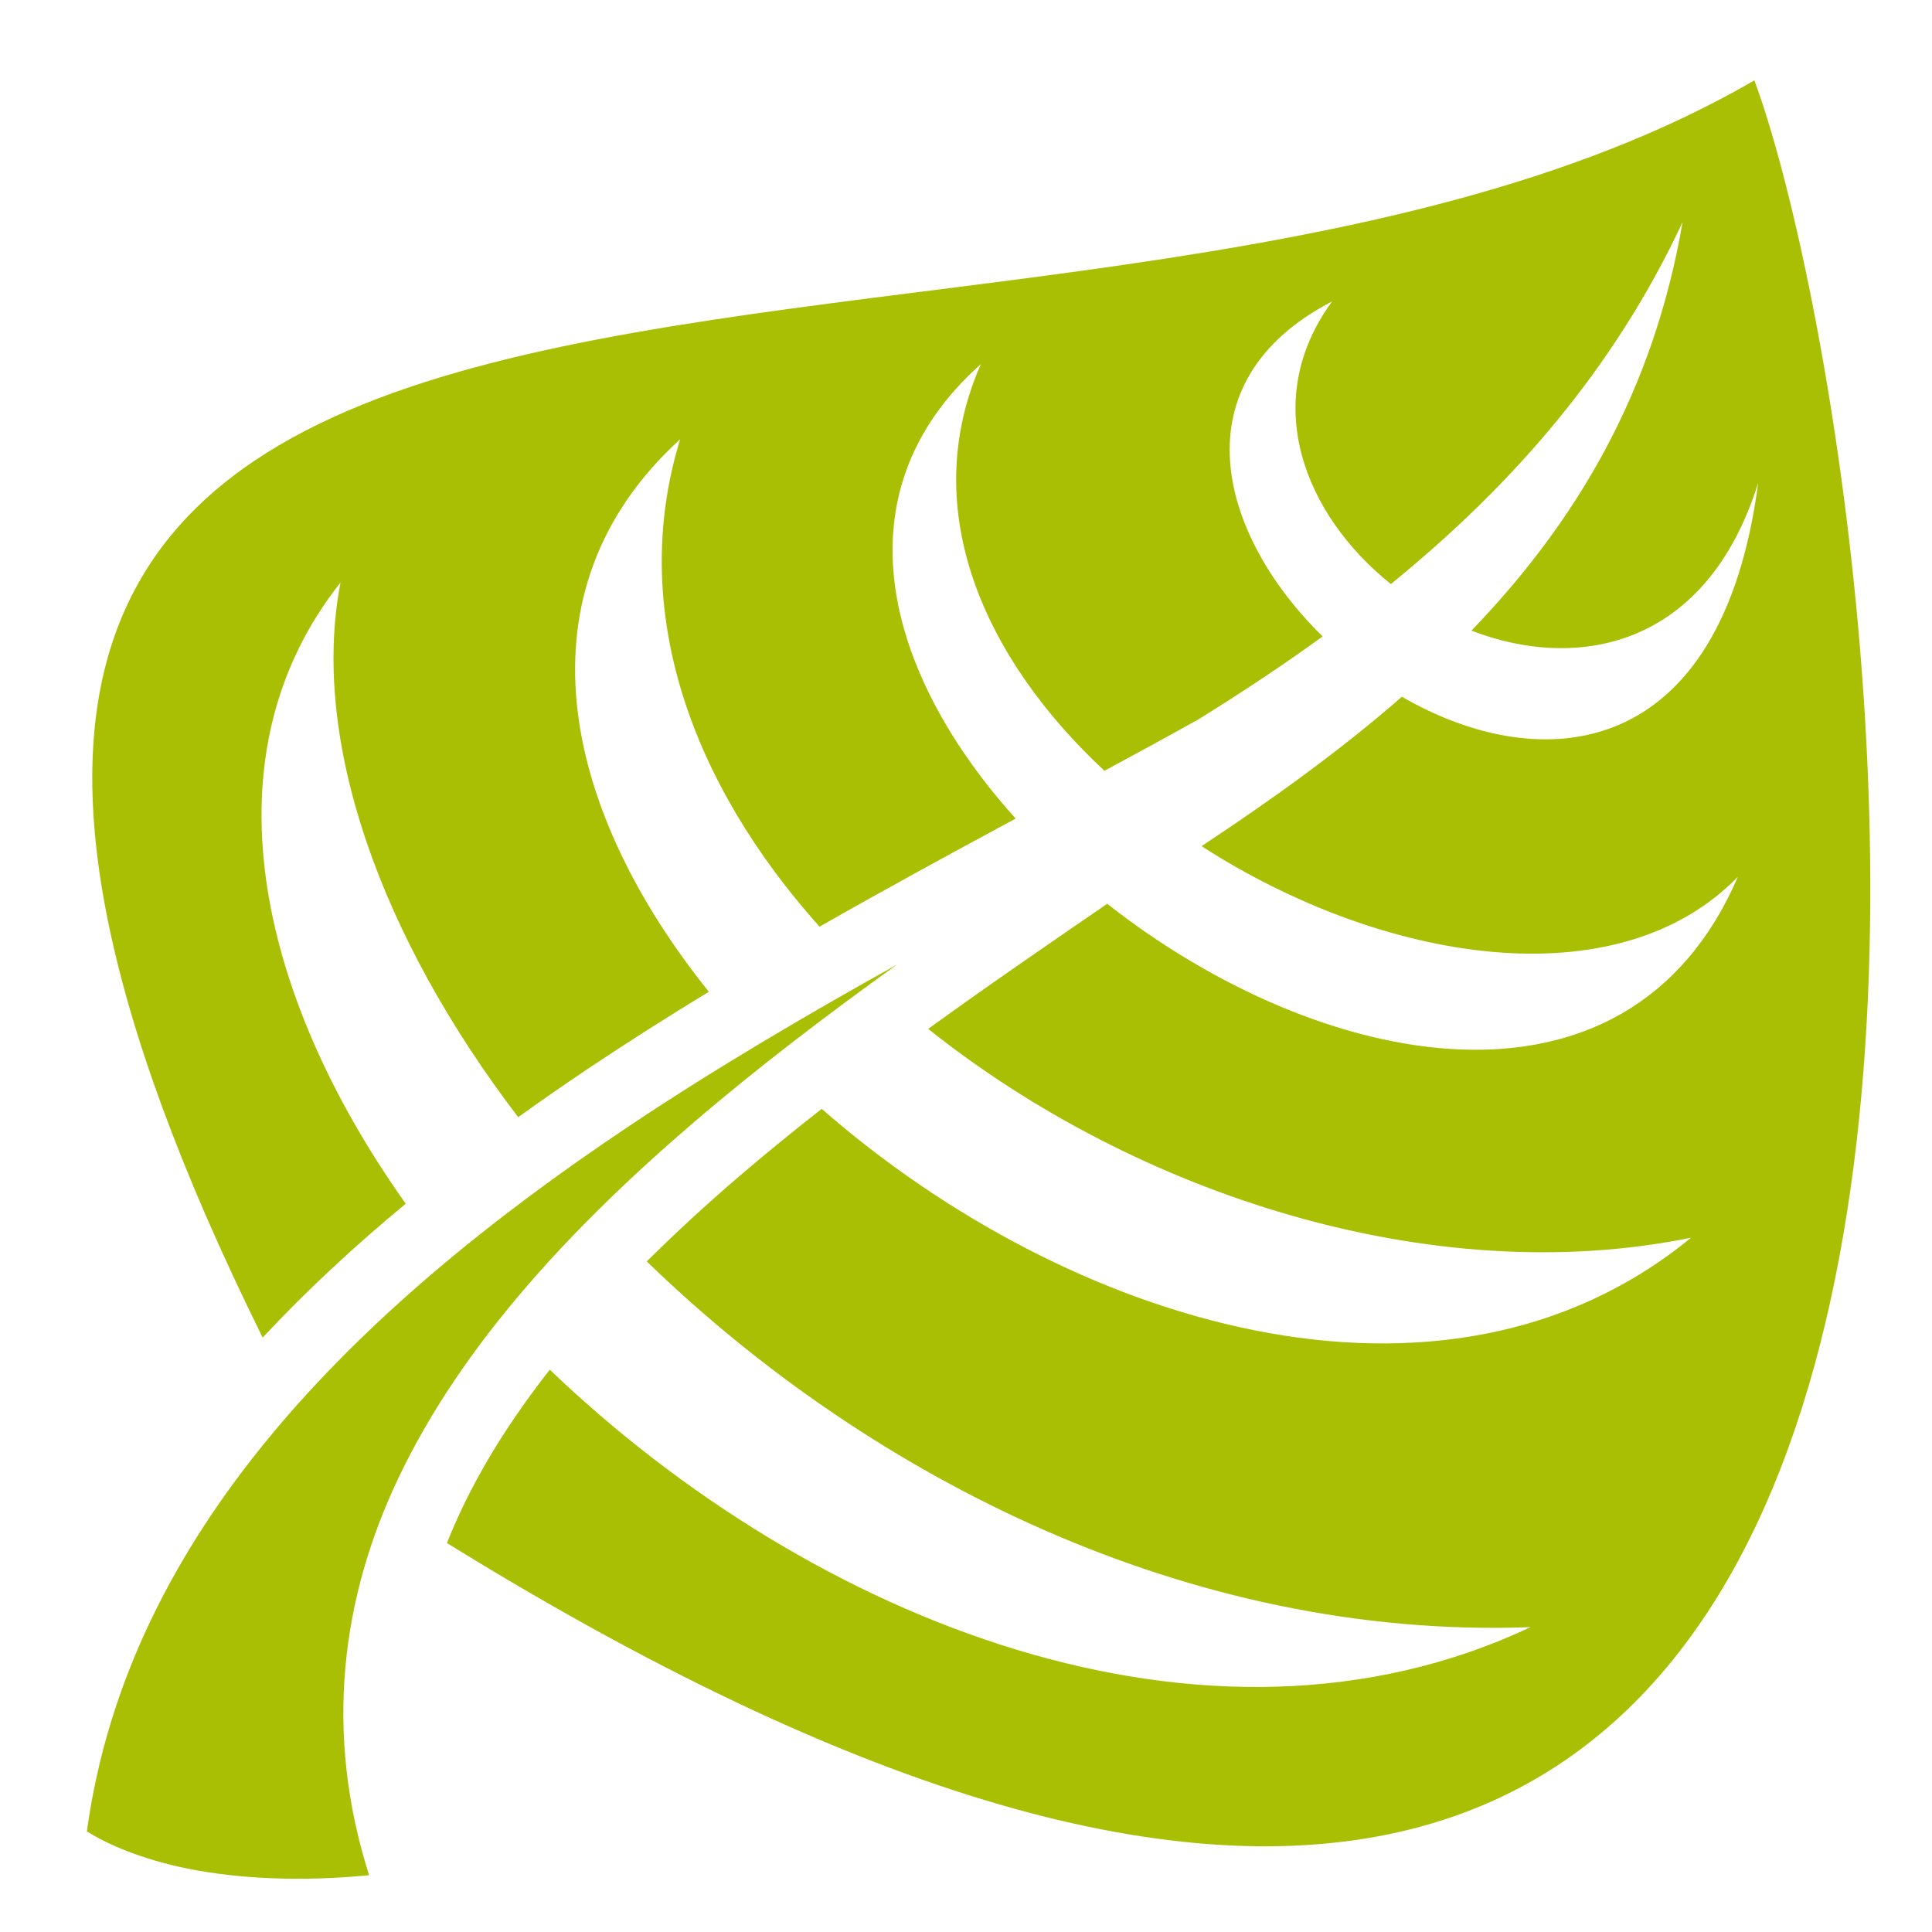
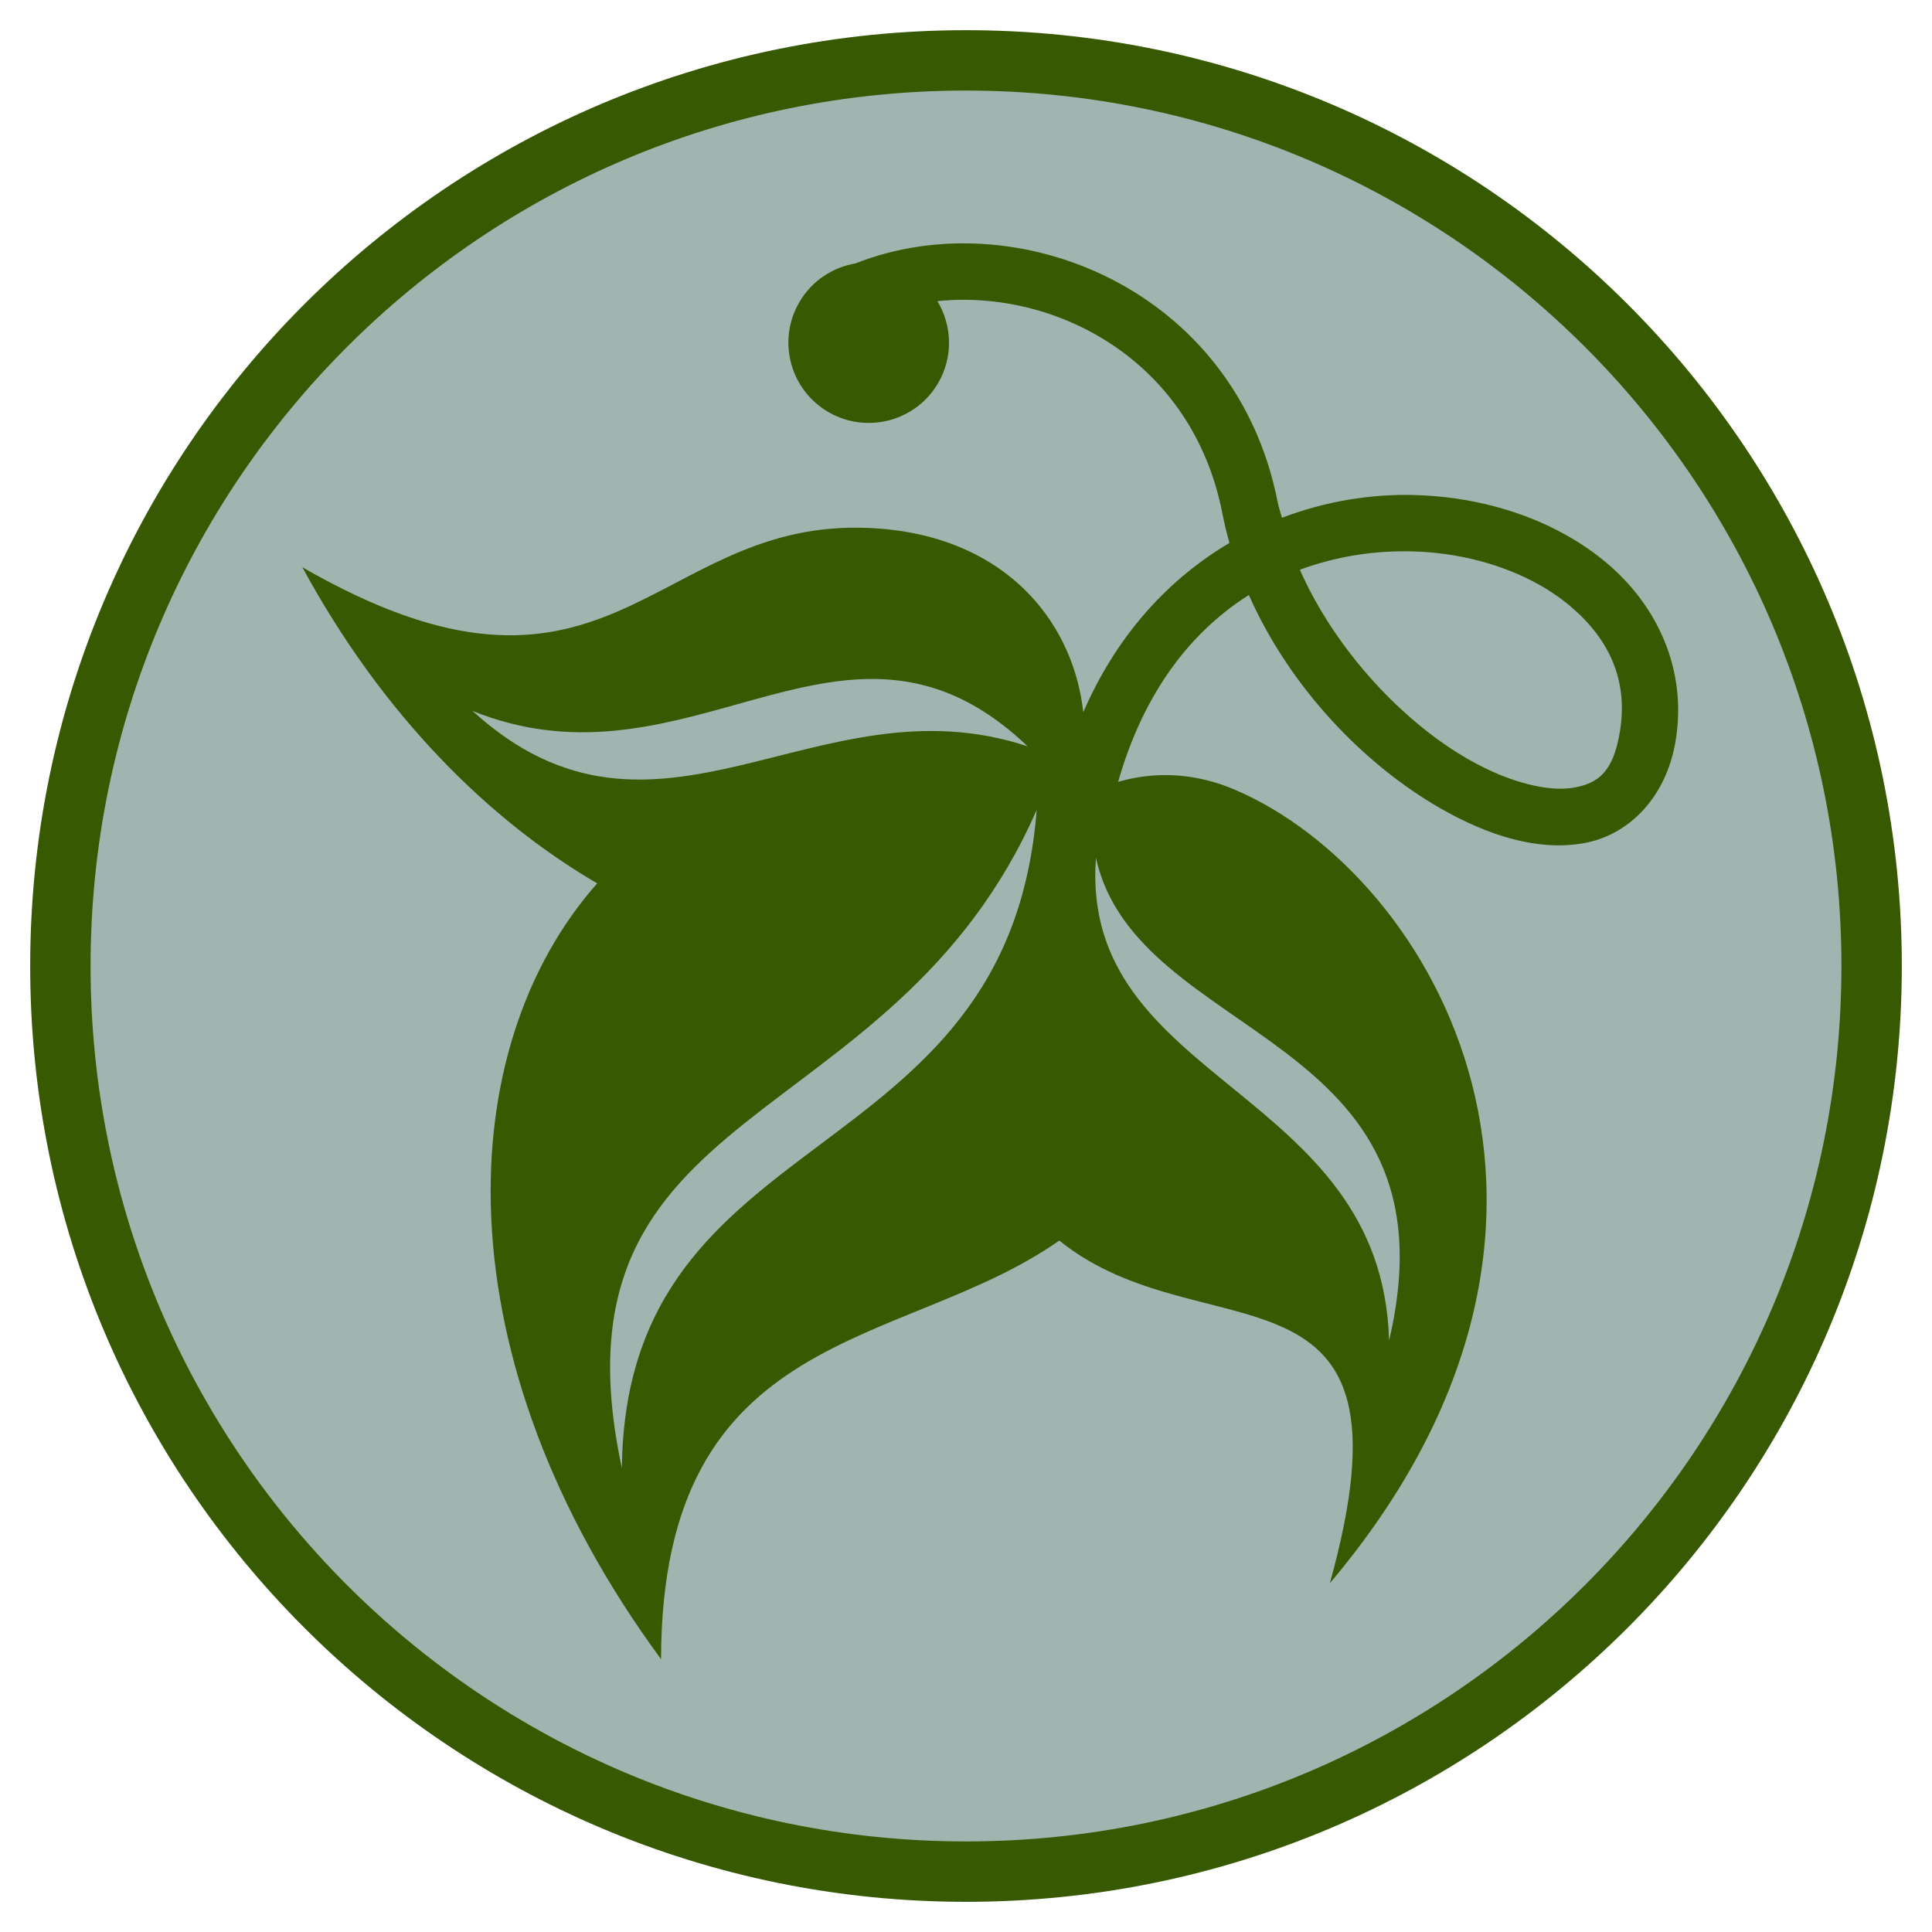
<svg xmlns="http://www.w3.org/2000/svg" style="height: 512px; width: 512px;" viewBox="0 0 512 512">
-   <g class="" style="" transform="translate(0,0)">
-     <path d="M464.932 21.29C274.485 132.043-106.076-.603 69.61 354.474c11.676-12.52 24.432-24.32 37.908-35.48C67.722 262.93 54.24 199.74 90.232 154.392c-8.058 41.812 10.656 93.947 47.094 141.673a680.672 680.672 0 0 1 18.23-12.662c10.623-7.123 21.434-13.967 32.294-20.576-39.13-48.68-51.65-106.296-7.61-146.414-13.92 45.353 3.117 91.37 36.944 129.17 17.7-10.1 35.226-19.632 51.978-28.648-34.28-38.035-47.893-86.045-9.226-120.44-16.994 38.647.948 78.153 32.75 107.777 8.61-4.647 16.946-9.188 24.85-13.595 11.313-7.012 22.352-14.307 32.98-22.016-27.643-27.05-38.643-67.445 2.504-88.78-19.482 26.625-7.21 56.638 15.572 74.905 31.87-25.927 58.968-56.626 77.308-95.932-7.773 45.32-28.388 79.65-55.957 108.272 28.69 11.048 62.472 4.036 75.99-39.15-9.714 74.018-57.36 78.104-94.42 56.668-16.333 14.264-34.34 27.185-53.087 39.593 47.863 30.855 109.968 41.123 142.123 8.13-29.384 68.29-110.973 51.34-167.126 7.144-15.316 10.506-31.402 21.544-47.444 33.152 55.11 43.938 133.57 69.352 202.166 55.34-65.948 54.125-165.335 22.79-230.382-34.147-7.38 5.78-14.64 11.68-21.68 17.713-8.618 7.387-16.886 14.97-24.684 22.725 59.03 57.24 143.643 100.245 234.204 96.922-85.83 40.44-190.386-1.646-259.903-68.238-9.28 11.84-17.164 24.022-23.136 36.52a156.785 156.785 0 0 0-4.126 9.418C584.836 697.405 502.94 124.374 464.932 21.288zm-227.2 234.314c-24.016 13.397-48.39 27.648-71.77 43.324C94.374 346.923 33.86 406.27 23.024 485.322c5.26 3.375 14.588 7.464 26.88 9.916 13.06 2.605 29.48 3.515 47.915 1.71-12.04-37.794-7.385-73.55 7.88-105.505 16.808-35.178 45.69-66.18 78.222-94.062 17.278-14.808 35.602-28.676 53.81-41.776z" fill="#a9bf04" fill-opacity="1" />
+   <circle cx="256" cy="256" r="240" fill="#9fb5af" fill-opacity="1" stroke="#365902" stroke-opacity="1" stroke-width="16" />
+   <g class="" style="" transform="translate(-21,0)">
+     <path d="M379.625 19.844c-16.74.187-34.18 4.942-50.22 13.625-12.754 6.905-24.542 16.552-34.28 28.5-1.217-1.252-2.578-2.38-3.72-3.69-47.612-54.672-125.46-43.178-160.75 1.345-5.91 4.88-9.686 12.268-9.686 20.53 0 14.692 11.9 26.595 26.593 26.595 14.69 0 26.625-11.903 26.625-26.594 0-10.035-5.578-18.75-13.782-23.28 31.8-23.023 82.904-25.36 116.906 13.687 2.22 2.546 4.53 4.972 6.938 7.312-11.28 19.99-17.145 44.58-13.906 72.78-12.262-16.69-31.758-28.007-55.094-27.5-12.29.27-25.64 3.807-39.563 11.564-60.394 33.638-37.274 103.51-153.375 103.686 47.213 28.976 95.146 41.69 136.938 41.844-14.583 71.33 33.297 162.234 146.813 212-55.354-96.272 18.237-128.528 44.906-186.063 60.407 9.56 105.242-59.912 134.374 53.5 27.68-154.03-86.917-220.388-158.53-211.937-14.422 1.703-26.155 7.967-34.94 17.094-7.646-30.47-3.774-55.575 6.563-75.25 27.31 19.926 61.414 29.575 90.313 29.47 18.49-.07 35.196-3.904 46.875-13.75 11.68-9.85 16.05-26.89 9.375-44.595-8.432-22.363-27.576-35.638-48.97-39.532-5.347-.974-10.825-1.407-16.405-1.344zm.22 18.718c4.457-.065 8.76.29 12.842 1.032 16.328 2.972 28.704 11.517 34.813 27.718 4.736 12.56 2.46 18.326-3.938 23.72-6.396 5.392-19.18 9.285-34.906 9.343-24.812.092-55.875-9.065-79.78-26.47 8.326-10.05 18.477-18.082 29.405-24 13.51-7.312 28.19-11.147 41.564-11.343zm-140.69 128.313c6.397.06 13.328.942 20.907 2.78-72.17 14.765-84.3 99.482-165.156 81.782 70.31-9.934 82.423-85.154 144.25-84.562zm34 19.5c52.567 110.048-67.184 156.03-9.967 257.563-84.856-93.86 23.175-138.69 9.968-257.563zm24.908 3.906c42.292 46.343 133.717-11.018 164.093 90-43.937-71.563-131.402-22.378-164.094-90z" fill="#365902" transform="translate(51.2, 51.2) scale(0.8, 0.8) rotate(30, 256, 256) skewX(0) skewY(0)" fill-opacity="1" />
  </g>
</svg>
